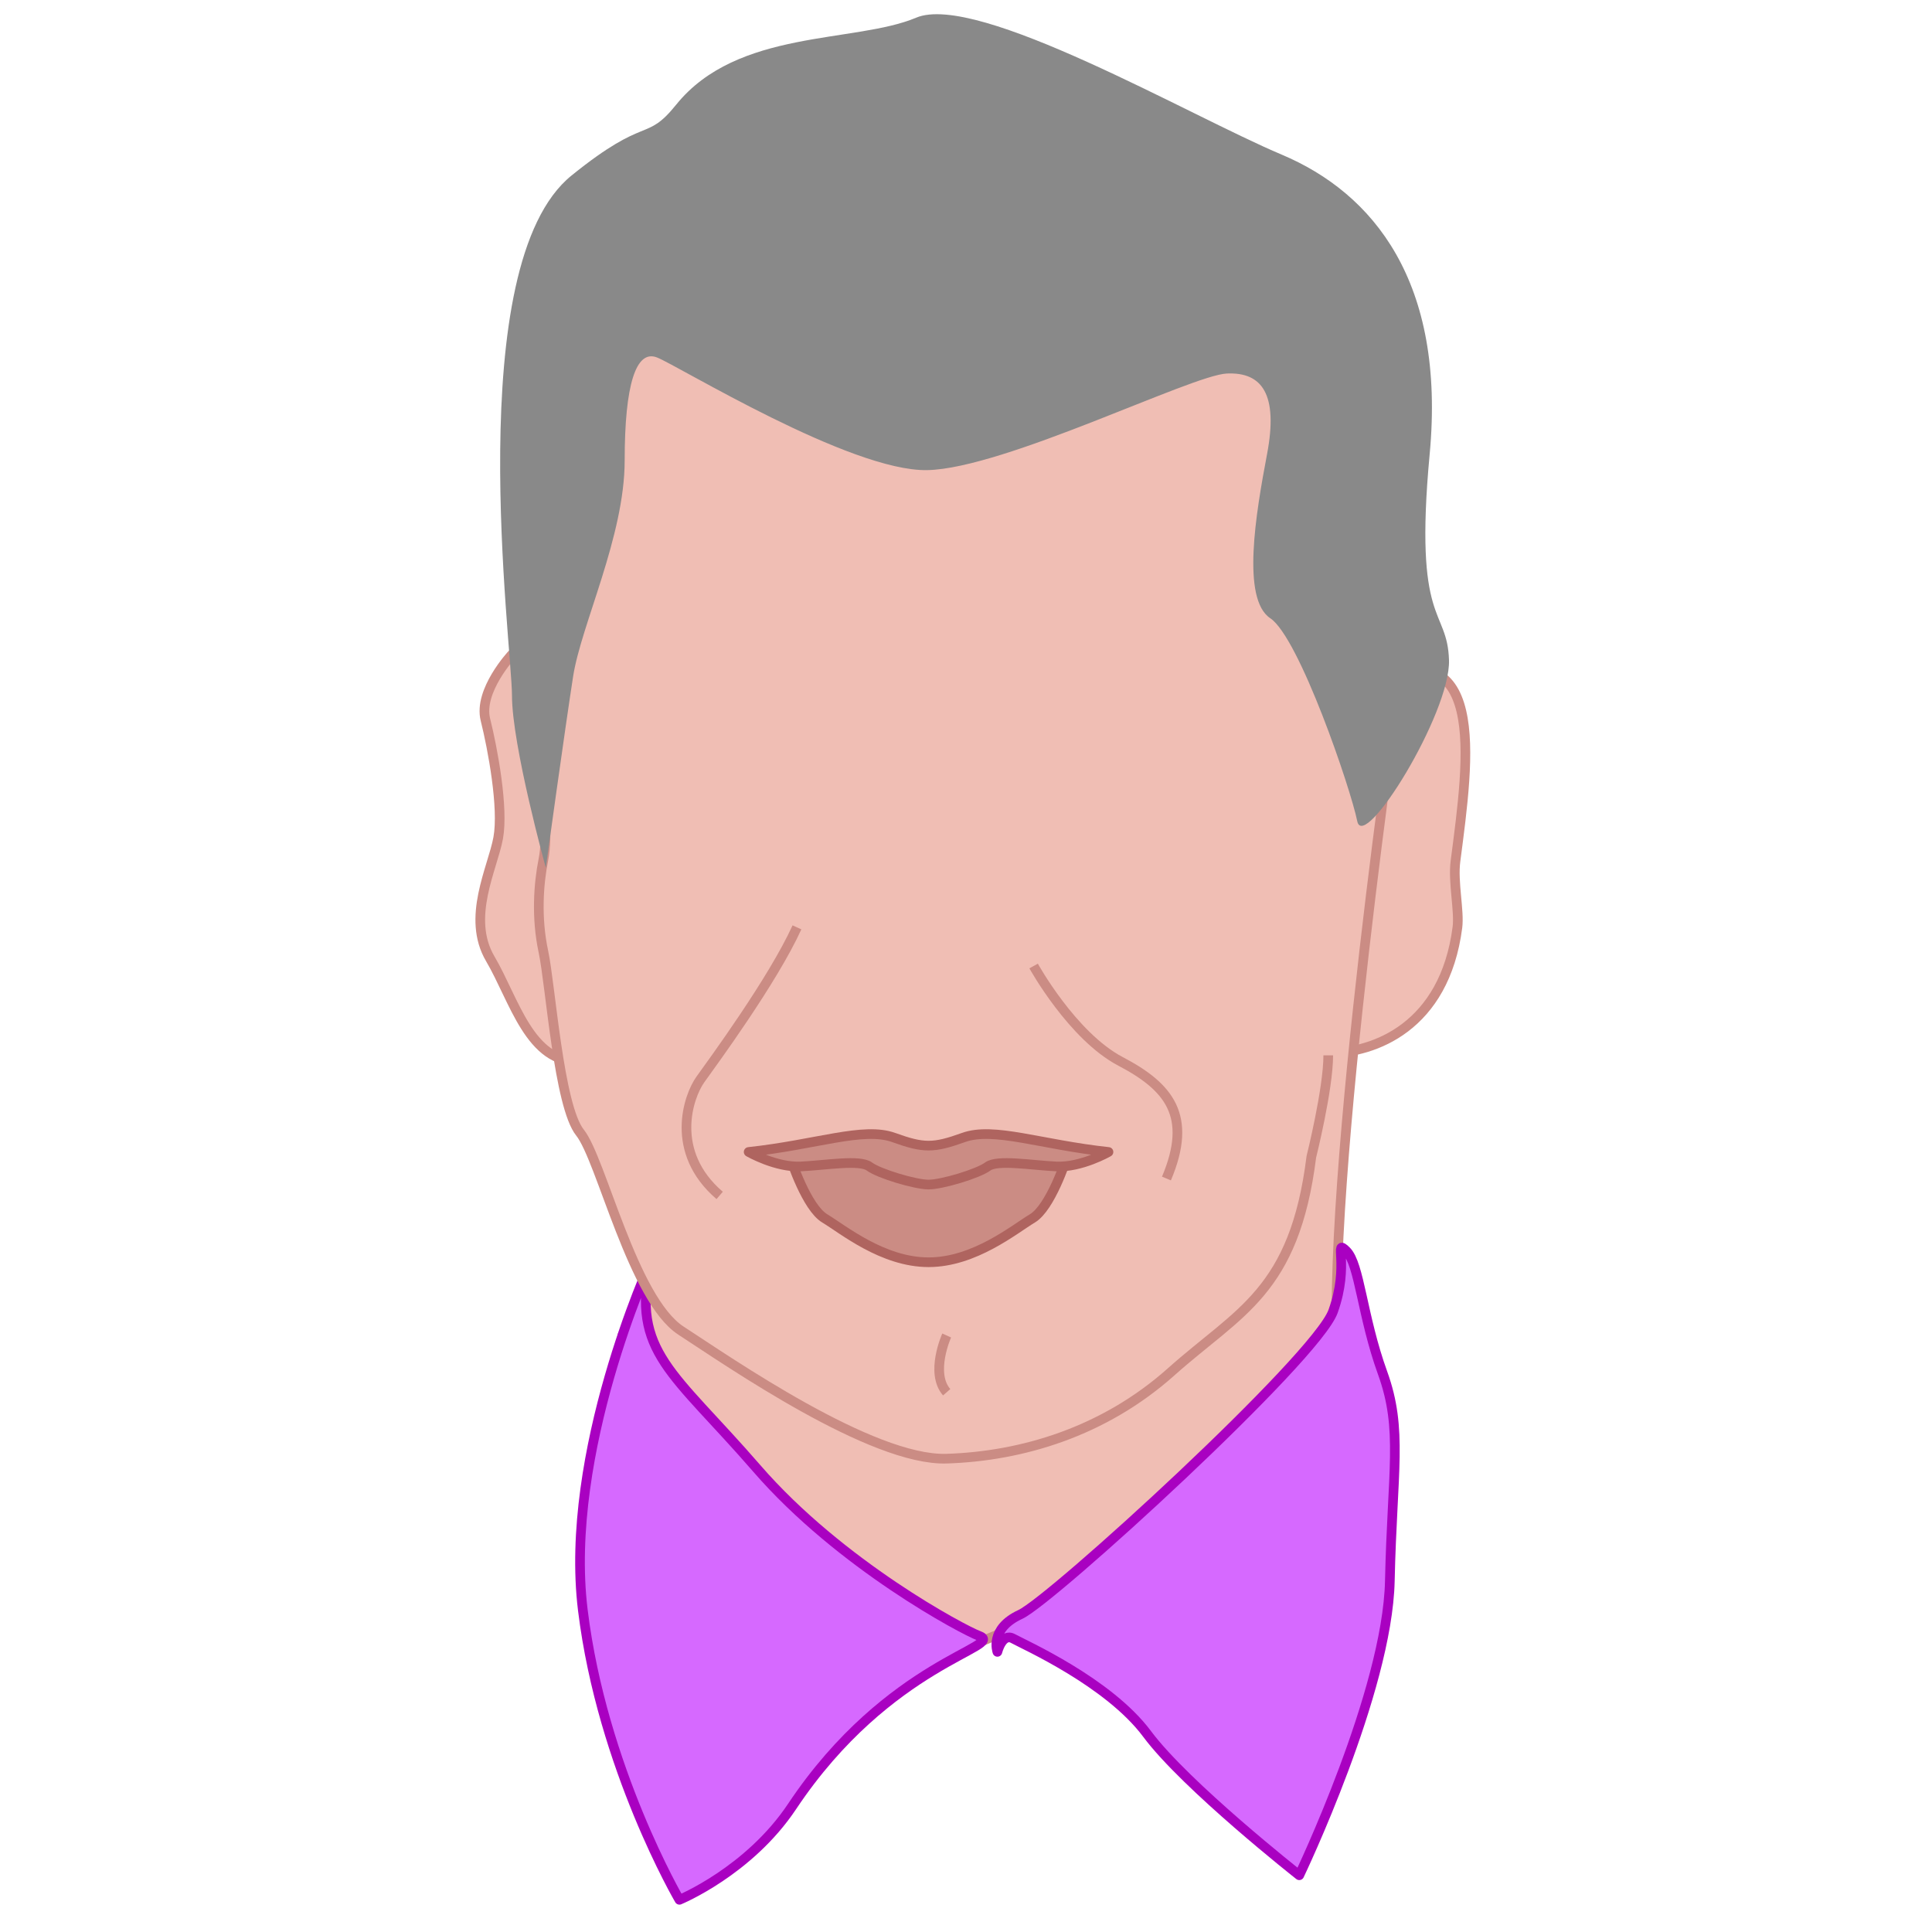
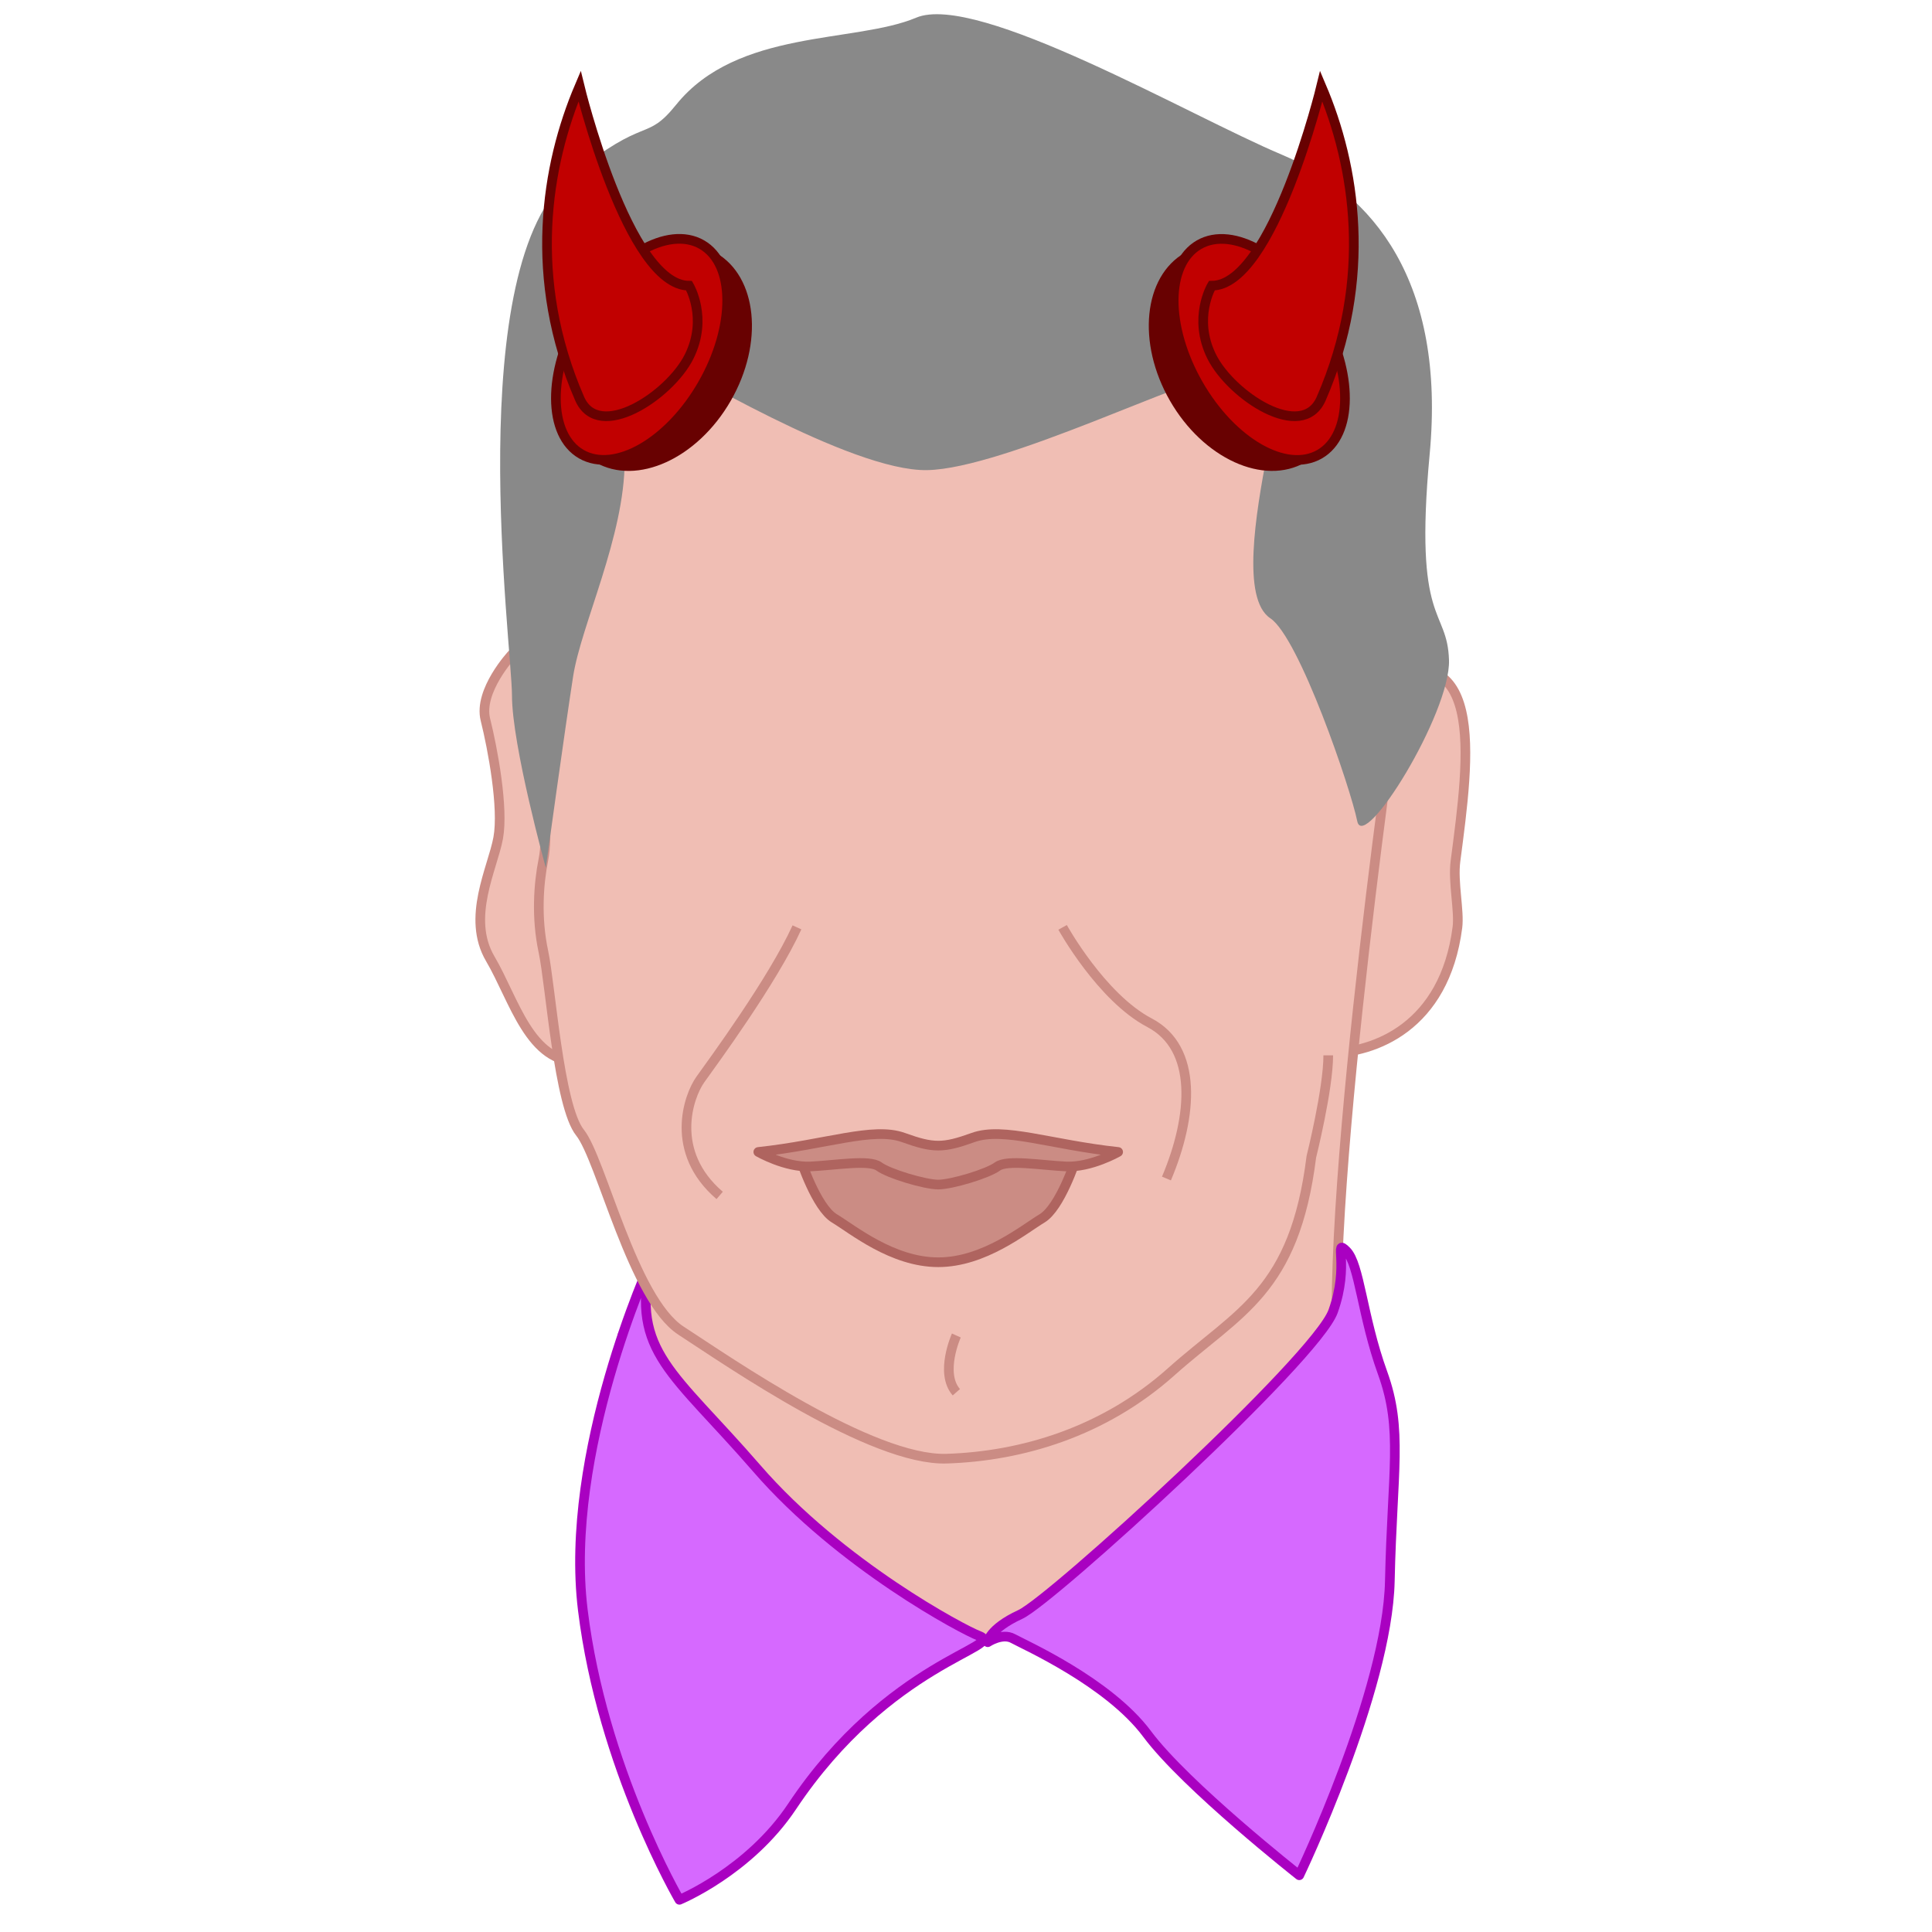
<svg xmlns="http://www.w3.org/2000/svg" version="1.1" x="0px" y="0px" width="200px" height="200px" viewBox="0 0 200 200" enable-background="new 0 0 200 200" xml:space="preserve">
  <g id="left_ear">
    <path fill="#F0BEB4" stroke="#CB8C84" stroke-linejoin="round" stroke-miterlimit="10" d="M129.538,98c0,0,3.459,11,8.063,11   c4.604,0,11.937-2.667,13.271-13c0.219-1.693-0.482-4.7-0.203-6.841c1.428-10.924,3.356-24.345-9.464-18.492" />
  </g>
  <g id="neck">
    <path fill="#F0BEB4" stroke="#CB8C84" stroke-linejoin="round" stroke-miterlimit="10" d="M144.396,73.667   c0,0-8.396,58.25-5.396,70.458s-52.333,31.542-52.333,31.542L64.424,138.25l21.91-39.917" />
  </g>
  <g id="Layer_3">
    <path fill="#D669FF" stroke="#A900C1" stroke-linejoin="round" stroke-miterlimit="10" d="M67.333,130.667c0,0-9,19.667-7,36   s10,30,10,30S77.524,193.714,82,187c10-15,22.284-16.58,19.333-17.667C99.75,168.75,87,162,78.333,152S65.333,140,67.333,130.667z" />
-     <path fill="#D669FF" stroke="#A900C1" stroke-linejoin="round" stroke-miterlimit="10" d="M103.25,171c0,0,0.5-2,1.625-1.375   s9.875,4.5,13.875,9.875s15.75,14.625,15.75,14.625s9.125-19.042,9.375-30.458c0.25-11.417,1.375-15.667-0.75-21.542   s-2.375-11.25-3.75-12.625s0.375,1.375-1.375,6.25s-29.125,29.875-32.375,31.375S103.25,171,103.25,171z" />
+     <path fill="#D669FF" stroke="#A900C1" stroke-linejoin="round" stroke-miterlimit="10" d="M102.25,170c0,0,1.5-1,2.625-0.375   s9.875,4.5,13.875,9.875s15.75,14.625,15.75,14.625s9.125-19.042,9.375-30.458c0.25-11.417,1.375-15.667-0.75-21.542   s-2.375-11.25-3.75-12.625s0.375,1.375-1.375,6.25s-29.125,29.875-32.375,31.375S102.25,170,102.25,170z" />
  </g>
  <g id="right_ear">
    <path fill="#F0BEB4" stroke="#CB8C84" stroke-linejoin="round" stroke-miterlimit="10" d="M53,67.75c0,0-3.5,3.75-2.75,6.75   s1.895,9.125,1.322,12.25C51,89.875,48.25,95,50.75,99.25s4.087,10.875,9.293,10.625s0-44,0-44L53,67.75z" />
  </g>
  <g id="Layer_5">
</g>
  <g id="face">
    <path fill="#F0BEB4" stroke="#CB8C84" stroke-linejoin="round" stroke-miterlimit="10" d="M137.5,109.25c0,3.5-1.75,10.5-1.75,10.5   c-1.75,14-7.5,16-14.5,22.25s-15.5,8.75-23.25,9s-22.5-10-27.5-13.25s-8.25-17.75-10.457-20.5C57.837,114.5,57,102,56.25,98.5   s-0.5-7,0-9.5s0-6.5,0-6.5s-1.5-45,6.5-50.25s12-9.25,25.75-10.5s36.75-1.25,43.75,4.75s9.75,36,9.75,36" />
    <path fill="#F0BEB4" stroke="#CB8C84" stroke-linejoin="round" stroke-miterlimit="10" d="M82.5,96c-2.5,5.5-8.75,14-10,15.75   s-3.25,7.5,2,12" />
-     <path fill="#F0BEB4" stroke="#CB8C84" stroke-linejoin="round" stroke-miterlimit="10" d="M107,100c0,0,4,7.25,9,9.875   s7.5,5.625,4.75,12.125" />
-     <path fill="#CB8C84" stroke="#AF645F" stroke-linejoin="round" stroke-miterlimit="10" d="M110.375,120.012   c0,0-1.625,4.988-3.5,6.113s-6,4.542-10.75,4.542s-8.875-3.417-10.75-4.542s-3.5-6.113-3.5-6.113H110.375z" />
-     <path fill="#CB8C84" stroke="#AF645F" stroke-linejoin="round" stroke-miterlimit="10" d="M99.75,117.75c3.125-1.125,8,0.75,15,1.5   c0,0-2.823,1.625-5.411,1.5c-2.589-0.125-6.089-0.736-7.089,0.007s-4.75,1.868-6.125,1.868S91,121.5,90,120.757   s-4.5-0.132-7.089-0.007c-2.589,0.125-5.411-1.5-5.411-1.5c7-0.75,11.875-2.625,15-1.5S96.625,118.875,99.75,117.75z" />
-     <path fill="#F0BEB4" stroke="#CB8C84" stroke-linejoin="round" stroke-miterlimit="10" d="M98,138.25c0,0-1.75,3.875,0,5.875" />
+     <path fill="#F0BEB4" stroke="#CB8C84" stroke-linejoin="round" stroke-miterlimit="10" d="M110,96c0,0,4,7.25,9,9.875   s4.5,9.625,1.75,16.125" />
+     <path fill="#CB8C84" stroke="#AF645F" stroke-linejoin="round" stroke-miterlimit="10" d="M111.375,120.012   c0,0-1.625,4.988-3.5,6.113s-6,4.542-10.75,4.542s-8.875-3.417-10.75-4.542s-3.5-6.113-3.5-6.113H111.375z" />
+     <path fill="#CB8C84" stroke="#AF645F" stroke-linejoin="round" stroke-miterlimit="10" d="M100.75,117.75   c3.125-1.125,8,0.75,15,1.5c0,0-2.823,1.625-5.411,1.5c-2.589-0.125-6.089-0.736-7.089,0.007s-4.75,1.868-6.125,1.868   S92,121.5,91,120.757s-4.5-0.132-7.089-0.007c-2.589,0.125-5.411-1.5-5.411-1.5c7-0.75,11.875-2.625,15-1.5   S97.625,118.875,100.75,117.75z" />
+     <path fill="#F0BEB4" stroke="#CB8C84" stroke-linejoin="round" stroke-miterlimit="10" d="M99,138.25c0,0-1.75,3.875,0,5.875" />
  </g>
  <g id="hair">
    <path fill="#898989" d="M59.167,18.167C47.693,27.443,53,66.833,53,72s3.5,17.833,3.5,17.833s2-14.5,2.833-19.833   c0.833-5.333,5.333-14.5,5.333-22.333S65.833,36.167,68,37s20.021,11.833,28,11.667c7.979-0.167,27.333-9.833,31-10   c3.667-0.167,5.333,2.167,4.167,8.333c-1.167,6.167-2.669,15,0.332,17s8.334,17.667,9.001,21s9.667-11.167,9.5-16.667   s-3.667-3.5-2-21.333s-5.833-27-15.333-31s-31.5-16.833-37.833-14.167C88.5,4.5,76.342,2.972,70,10.833   C66.8,14.8,67,11.833,59.167,18.167z" />
  </g>
+   <g id="horns">
+     <ellipse transform="matrix(0.4982 -0.867 0.867 0.4982 1.9688 77.4278)" fill="#680101" cx="67.88" cy="37.013" rx="12.511" ry="8.966" />
+     <ellipse transform="matrix(0.4982 -0.8671 0.8671 0.4982 1.9639 75.7322)" fill="#C10000" stroke="#680101" stroke-miterlimit="10" cx="66.412" cy="36.169" rx="12.511" ry="7.273" />
+     <path fill="#C10000" stroke="#680101" stroke-miterlimit="10" d="M59.999,41.256c-5.408-12.445-3.485-24.153,0-32.333   c0,0,5,20.639,11.333,20.653c0,0,2,3.347,0,7.347S61.98,45.814,59.999,41.256z" />
+     <ellipse transform="matrix(0.867 -0.4982 0.4982 0.867 -1.3042 69.1386)" fill="#680101" cx="128.893" cy="37.013" rx="8.966" ry="12.511" />
+     <ellipse transform="matrix(0.8671 -0.4982 0.4982 0.8671 -0.689 69.7567)" fill="#C10000" stroke="#680101" stroke-miterlimit="10" cx="130.361" cy="36.169" rx="7.273" ry="12.511" />
+     <path fill="#C10000" stroke="#680101" stroke-miterlimit="10" d="M136.775,41.256c5.408-12.445,3.485-24.153,0-32.333   c0,0-5,20.639-11.333,20.653c0,0-2,3.347,0,7.347S134.794,45.814,136.775,41.256z" />
+   </g>
</svg>
